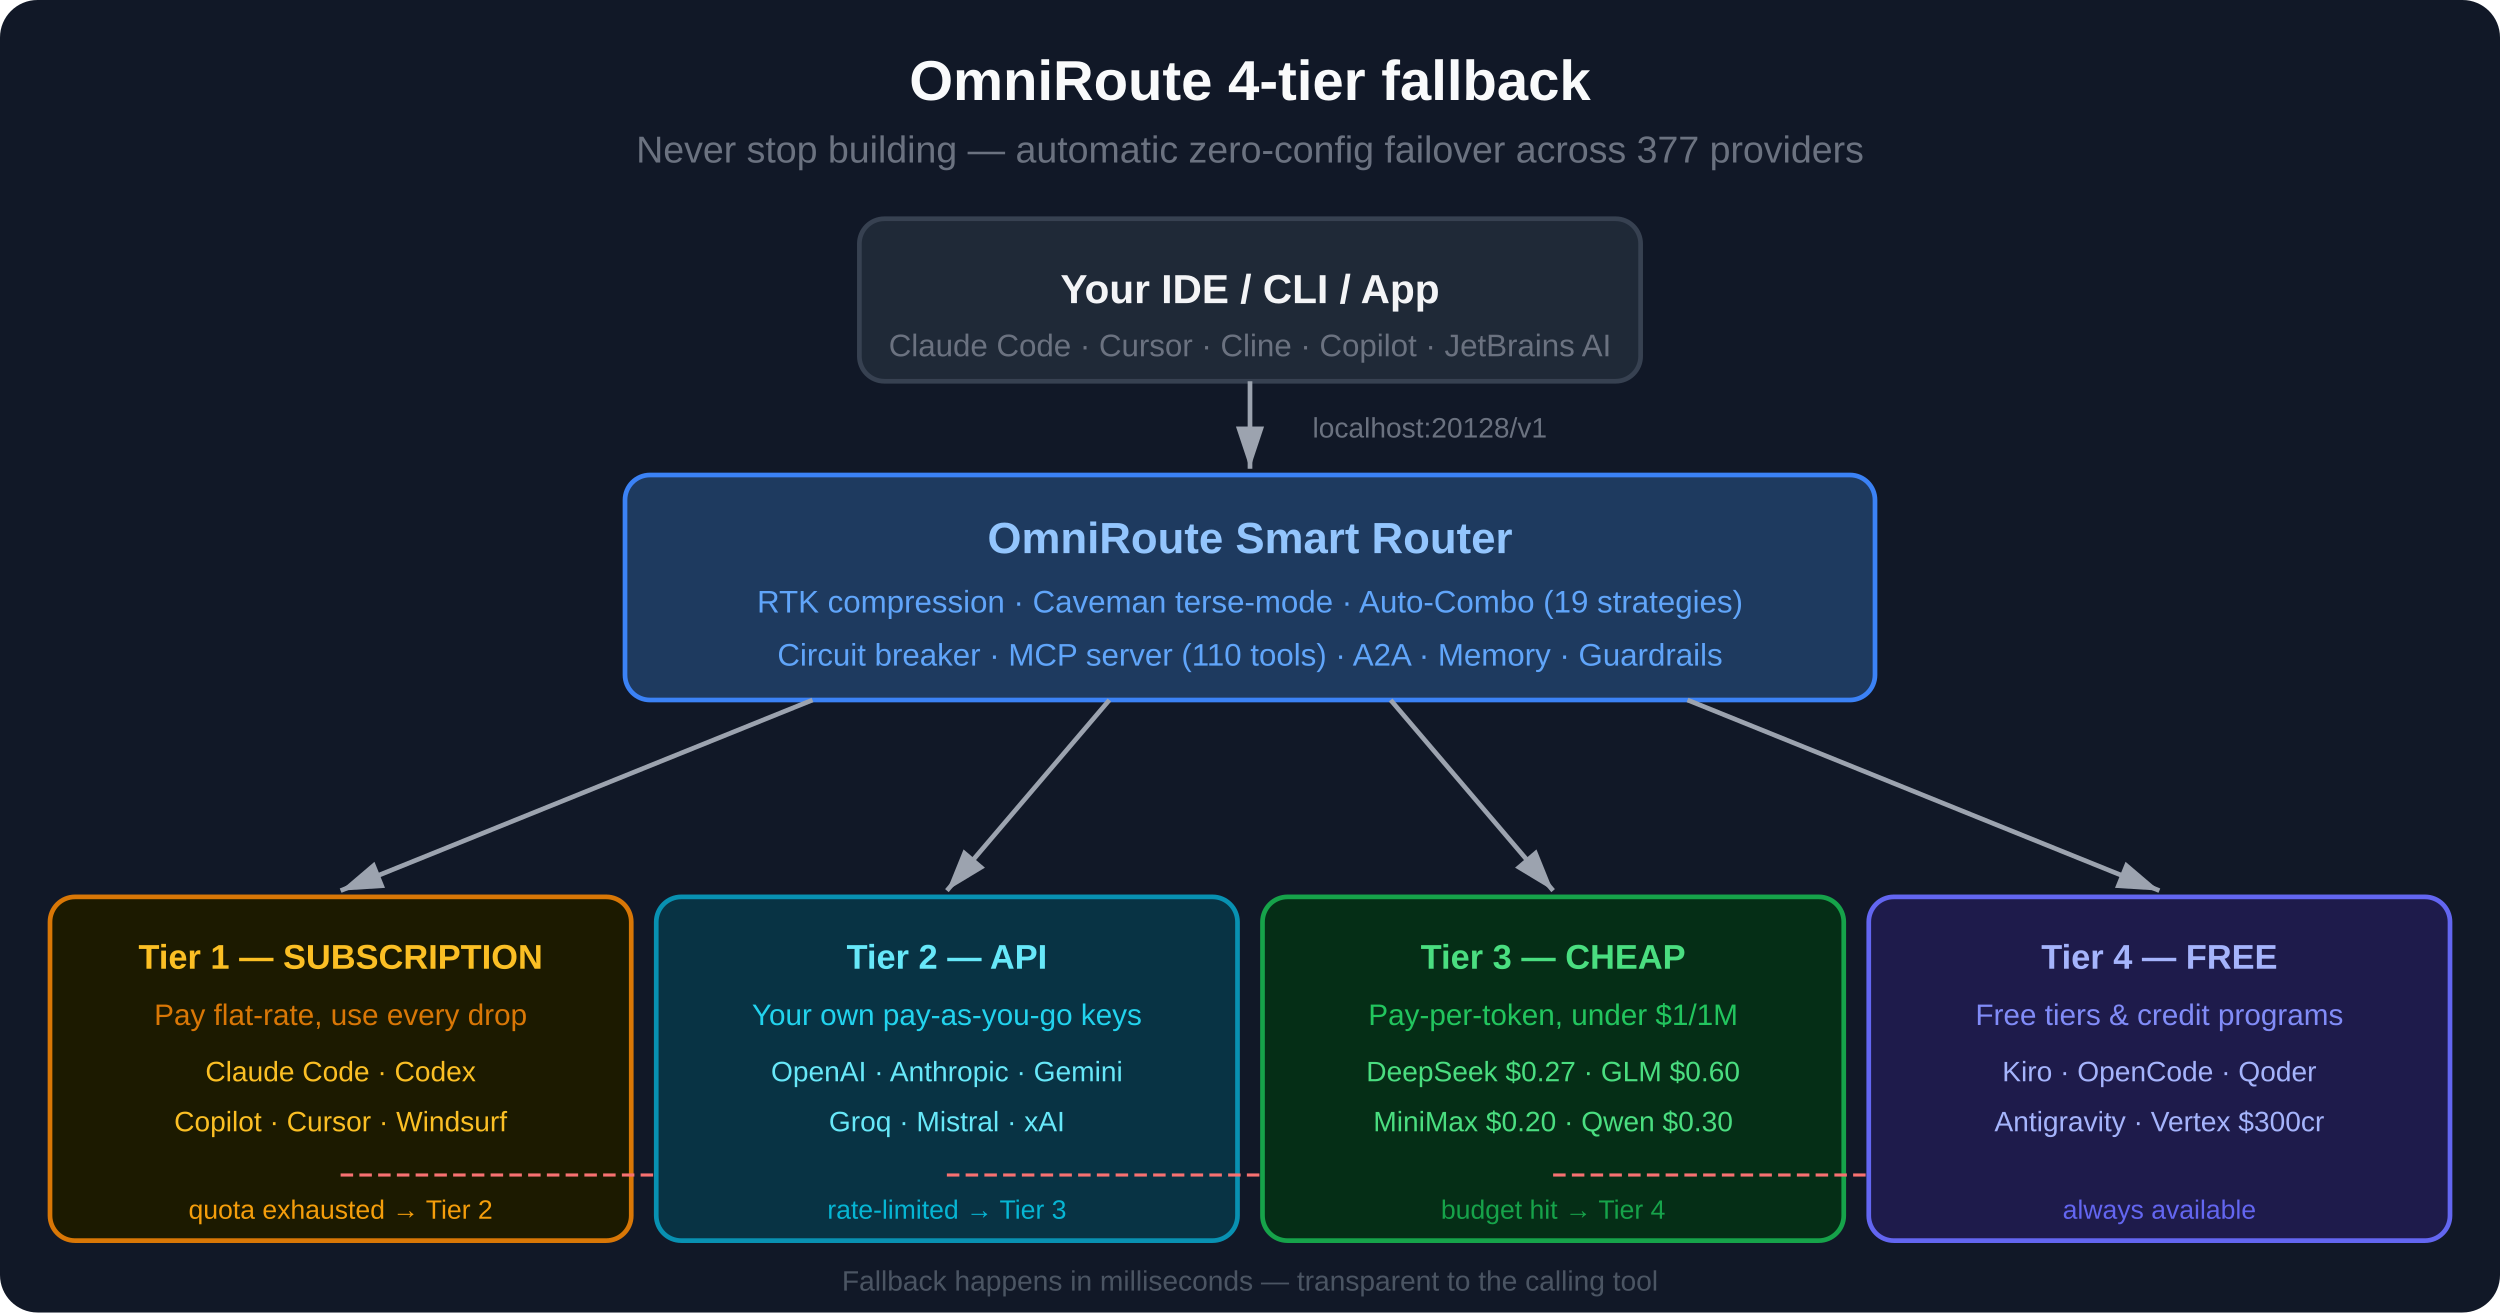
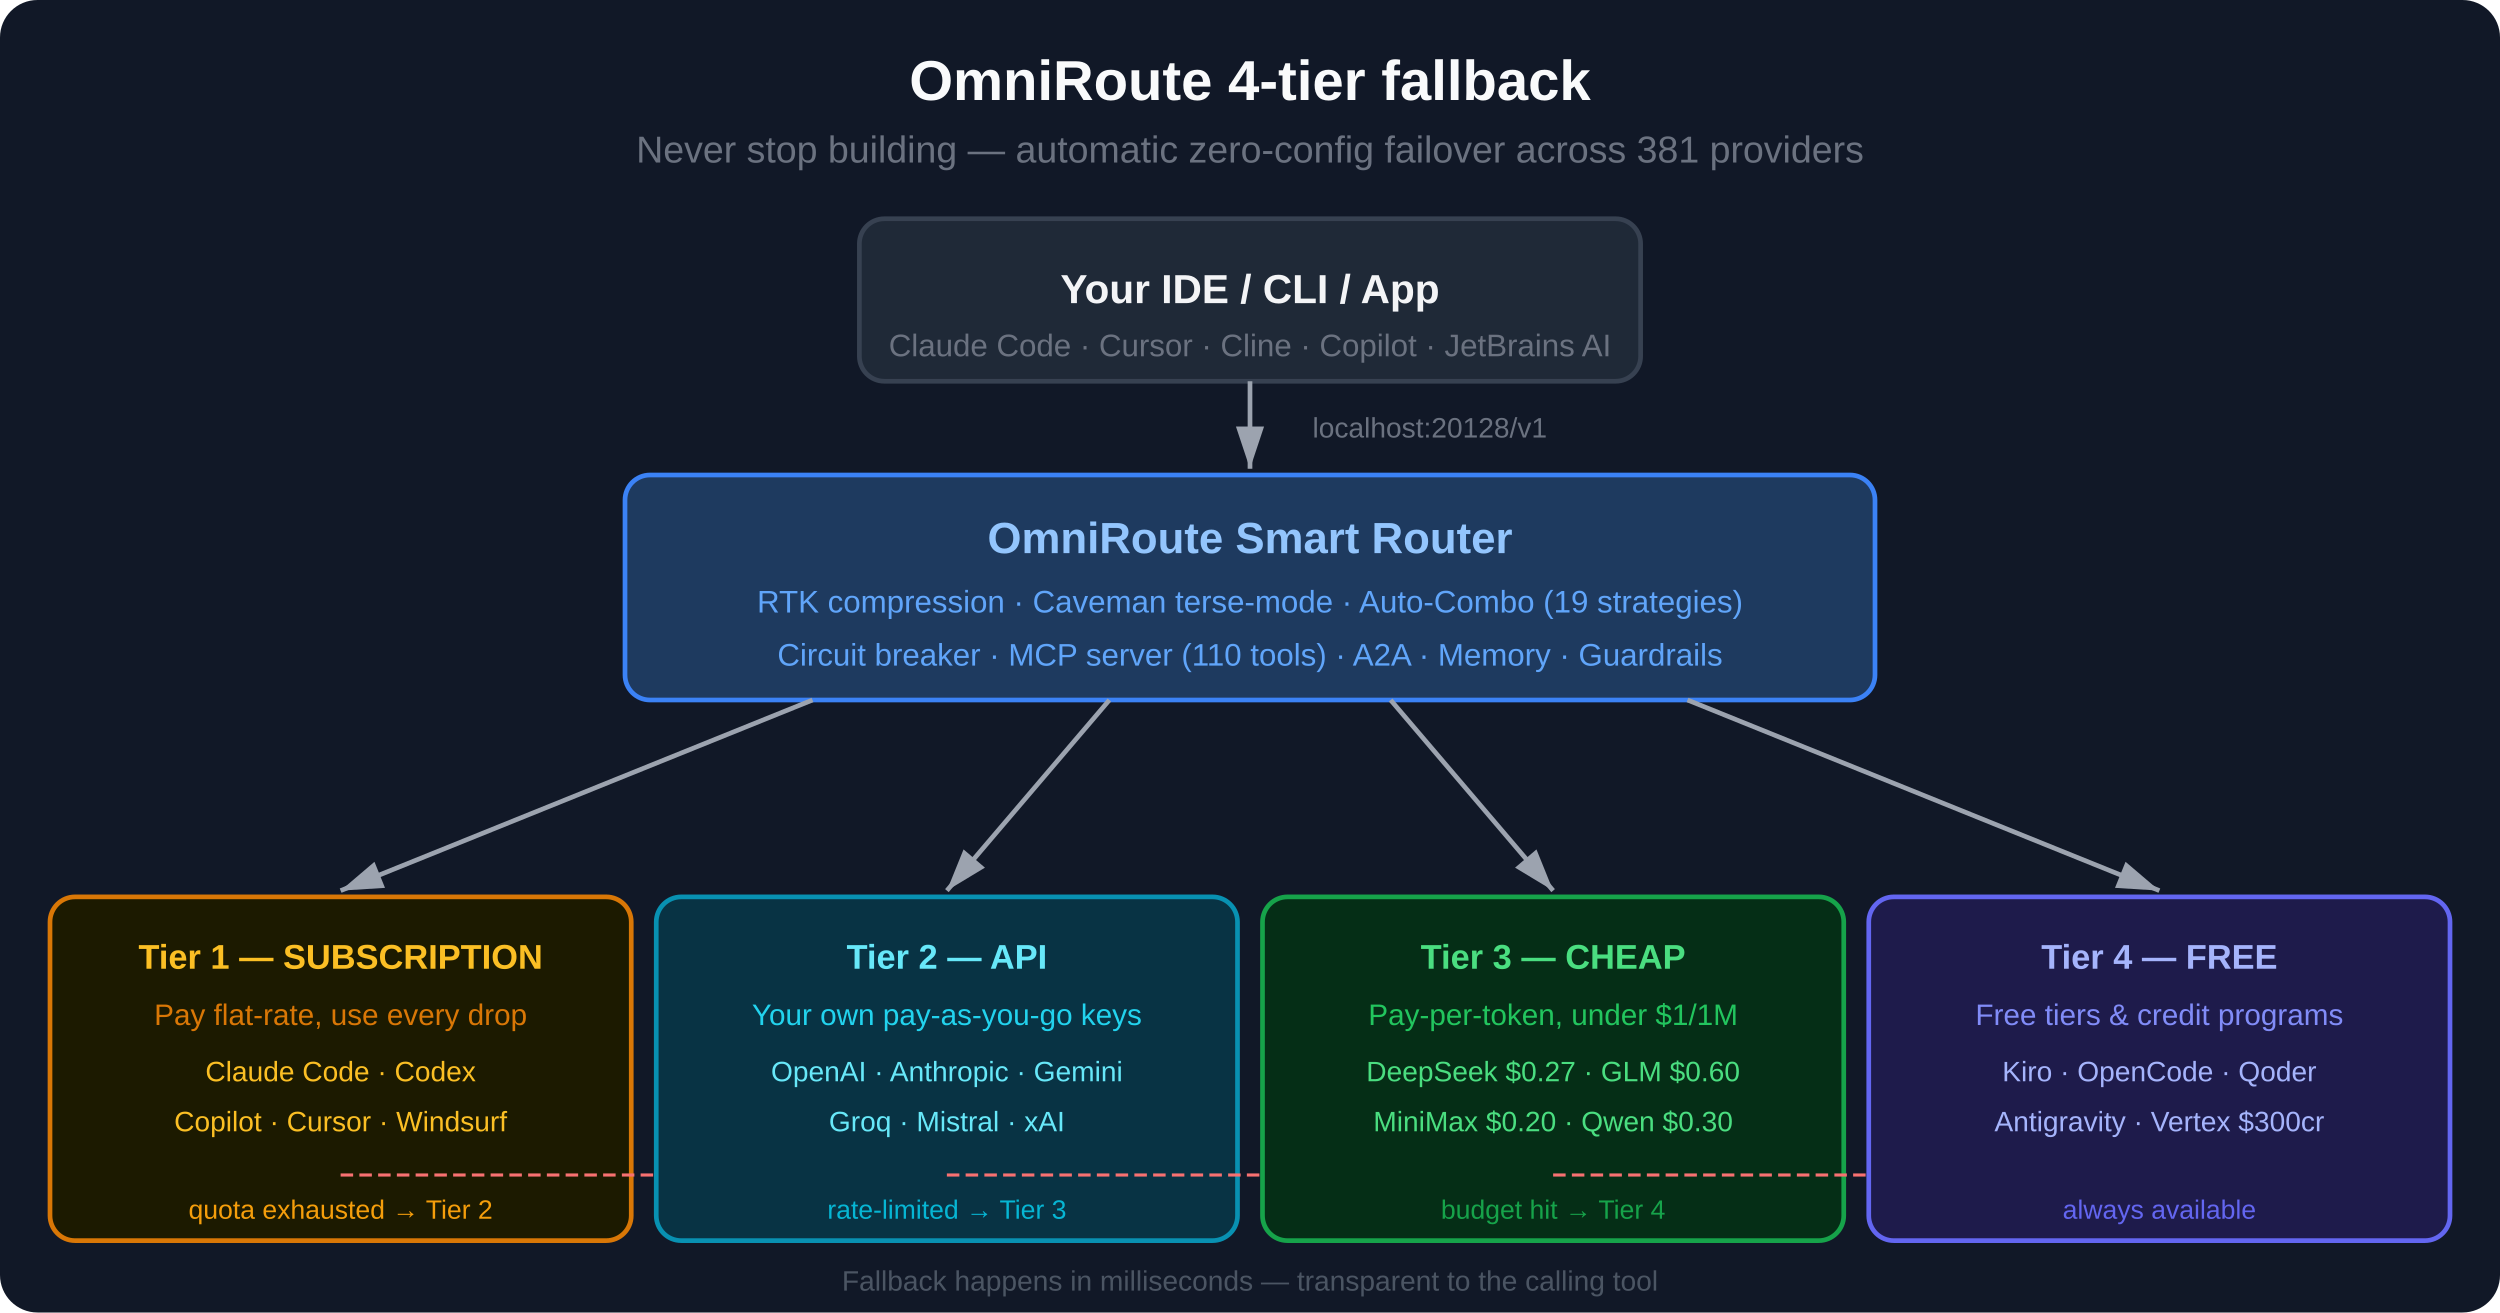
- <svg xmlns="http://www.w3.org/2000/svg" viewBox="0 0 800 420" font-family="system-ui, -apple-system, Segoe UI, Arial, Helvetica, sans-serif" role="img" aria-label="OmniRoute 4-tier fallback: your IDE or CLI calls one local endpoint and the OmniRoute Smart Router fails over across 377 providers in 4 tiers — Tier 1 Subscription, Tier 2 API, Tier 3 Cheap, Tier 4 Free.">
+ <svg xmlns="http://www.w3.org/2000/svg" viewBox="0 0 800 420" font-family="system-ui, -apple-system, Segoe UI, Arial, Helvetica, sans-serif" role="img" aria-label="OmniRoute 4-tier fallback: your IDE or CLI calls one local endpoint and the OmniRoute Smart Router fails over across 381 providers in 4 tiers — Tier 1 Subscription, Tier 2 API, Tier 3 Cheap, Tier 4 Free.">
  <defs>
    <marker id="arrow-dark" markerWidth="10" markerHeight="10" refX="9" refY="3" orient="auto">
      <path d="M0,0 L0,6 L9,3 z" fill="#9ca3af" />
    </marker>
    <marker id="arrow-fallback-dark" markerWidth="10" markerHeight="10" refX="9" refY="3" orient="auto">
      <path d="M0,0 L0,6 L9,3 z" fill="#f87171" />
    </marker>
  </defs>
  <rect width="800" height="420" fill="#111827" rx="12" />
  <text x="400" y="32" text-anchor="middle" font-size="18" font-weight="700" fill="#f9fafb">OmniRoute 4-tier fallback</text>
-   <text x="400" y="52" text-anchor="middle" font-size="12" fill="#6b7280">Never stop building — automatic zero-config failover across 377 providers</text>
+   <text x="400" y="52" text-anchor="middle" font-size="12" fill="#6b7280">Never stop building — automatic zero-config failover across 381 providers</text>
  <rect x="275" y="70" width="250" height="52" rx="8" fill="#1f2937" stroke="#374151" stroke-width="1.5" />
  <text x="400" y="97" text-anchor="middle" font-size="13" font-weight="600" fill="#f3f4f6">Your IDE / CLI / App</text>
  <text x="400" y="114" text-anchor="middle" font-size="10" fill="#6b7280">Claude Code · Cursor · Cline · Copilot · JetBrains AI</text>
  <line x1="400" y1="122" x2="400" y2="150" stroke="#9ca3af" stroke-width="1.5" marker-end="url(#arrow-dark)" />
  <text x="420" y="140" font-size="9" fill="#6b7280">localhost:20128/v1</text>
  <rect x="200" y="152" width="400" height="72" rx="8" fill="#1e3a5f" stroke="#3b82f6" stroke-width="1.5" />
  <text x="400" y="177" text-anchor="middle" font-size="14" font-weight="700" fill="#93c5fd">OmniRoute Smart Router</text>
  <text x="400" y="196" text-anchor="middle" font-size="10" fill="#60a5fa">RTK compression · Caveman terse-mode · Auto-Combo (19 strategies)</text>
  <text x="400" y="213" text-anchor="middle" font-size="10" fill="#60a5fa">Circuit breaker · MCP server (110 tools) · A2A · Memory · Guardrails</text>
  <line x1="260" y1="224" x2="109" y2="285" stroke="#9ca3af" stroke-width="1.5" marker-end="url(#arrow-dark)" />
  <line x1="355" y1="224" x2="303" y2="285" stroke="#9ca3af" stroke-width="1.5" marker-end="url(#arrow-dark)" />
  <line x1="445" y1="224" x2="497" y2="285" stroke="#9ca3af" stroke-width="1.5" marker-end="url(#arrow-dark)" />
  <line x1="540" y1="224" x2="691" y2="285" stroke="#9ca3af" stroke-width="1.5" marker-end="url(#arrow-dark)" />
  <rect x="16" y="287" width="186" height="110" rx="8" fill="#1c1a00" stroke="#d97706" stroke-width="1.5" />
  <text x="109" y="310" text-anchor="middle" font-size="11" font-weight="700" fill="#fbbf24">Tier 1 — SUBSCRIPTION</text>
  <text x="109" y="328" text-anchor="middle" font-size="9.5" fill="#d97706">Pay flat-rate, use every drop</text>
  <text x="109" y="346" text-anchor="middle" font-size="9" fill="#fbbf24">Claude Code · Codex</text>
  <text x="109" y="362" text-anchor="middle" font-size="9" fill="#fbbf24">Copilot · Cursor · Windsurf</text>
  <text x="109" y="390" text-anchor="middle" font-size="8.5" fill="#f59e0b">quota exhausted → Tier 2</text>
  <line x1="109" y1="376" x2="240" y2="376" stroke="#f87171" stroke-width="1" stroke-dasharray="4,2" marker-end="url(#arrow-fallback-dark)" />
  <rect x="210" y="287" width="186" height="110" rx="8" fill="#083344" stroke="#0891b2" stroke-width="1.5" />
  <text x="303" y="310" text-anchor="middle" font-size="11" font-weight="700" fill="#67e8f9">Tier 2 — API</text>
  <text x="303" y="328" text-anchor="middle" font-size="9.5" fill="#22d3ee">Your own pay-as-you-go keys</text>
  <text x="303" y="346" text-anchor="middle" font-size="9" fill="#67e8f9">OpenAI · Anthropic · Gemini</text>
  <text x="303" y="362" text-anchor="middle" font-size="9" fill="#67e8f9">Groq · Mistral · xAI</text>
  <text x="303" y="390" text-anchor="middle" font-size="8.5" fill="#06b6d4">rate-limited → Tier 3</text>
  <line x1="303" y1="376" x2="434" y2="376" stroke="#f87171" stroke-width="1" stroke-dasharray="4,2" marker-end="url(#arrow-fallback-dark)" />
  <rect x="404" y="287" width="186" height="110" rx="8" fill="#052e16" stroke="#16a34a" stroke-width="1.5" />
  <text x="497" y="310" text-anchor="middle" font-size="11" font-weight="700" fill="#4ade80">Tier 3 — CHEAP</text>
  <text x="497" y="328" text-anchor="middle" font-size="9.5" fill="#22c55e">Pay-per-token, under $1/1M</text>
  <text x="497" y="346" text-anchor="middle" font-size="9" fill="#4ade80">DeepSeek $0.27 · GLM $0.60</text>
  <text x="497" y="362" text-anchor="middle" font-size="9" fill="#4ade80">MiniMax $0.20 · Qwen $0.30</text>
  <text x="497" y="390" text-anchor="middle" font-size="8.5" fill="#16a34a">budget hit → Tier 4</text>
  <line x1="497" y1="376" x2="628" y2="376" stroke="#f87171" stroke-width="1" stroke-dasharray="4,2" marker-end="url(#arrow-fallback-dark)" />
  <rect x="598" y="287" width="186" height="110" rx="8" fill="#1e1b4b" stroke="#6366f1" stroke-width="1.5" />
  <text x="691" y="310" text-anchor="middle" font-size="11" font-weight="700" fill="#a5b4fc">Tier 4 — FREE</text>
  <text x="691" y="328" text-anchor="middle" font-size="9.5" fill="#818cf8">Free tiers &amp; credit programs</text>
  <text x="691" y="346" text-anchor="middle" font-size="9" fill="#a5b4fc">Kiro · OpenCode · Qoder</text>
  <text x="691" y="362" text-anchor="middle" font-size="9" fill="#a5b4fc">Antigravity · Vertex $300cr</text>
  <text x="691" y="390" text-anchor="middle" font-size="8.5" fill="#6366f1">always available</text>
  <text x="400" y="413" text-anchor="middle" font-size="9" fill="#4b5563">Fallback happens in milliseconds — transparent to the calling tool</text>
</svg>
